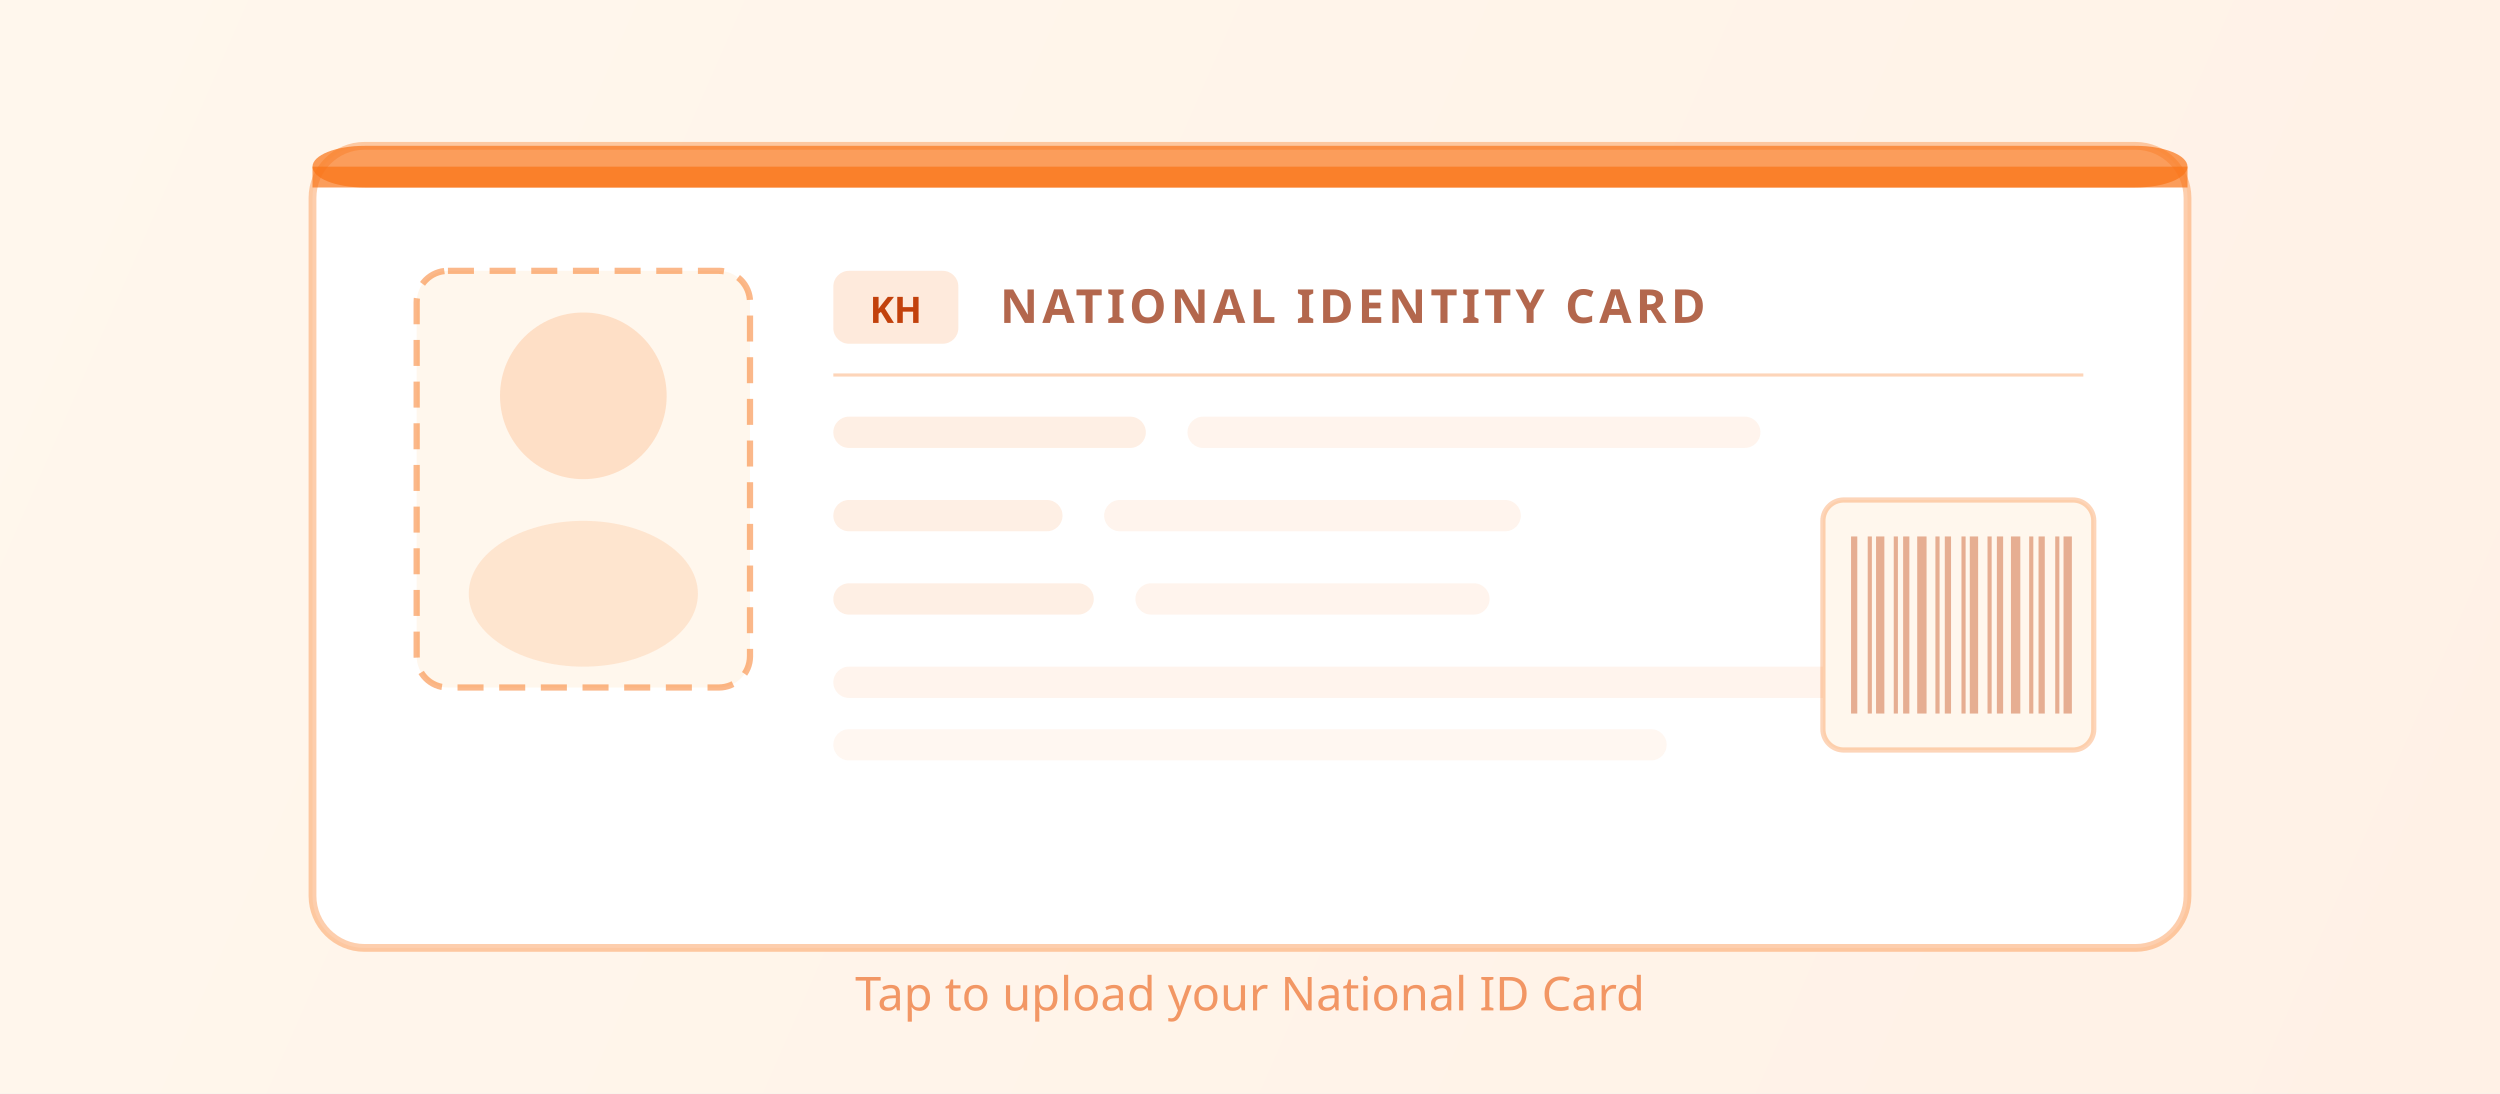
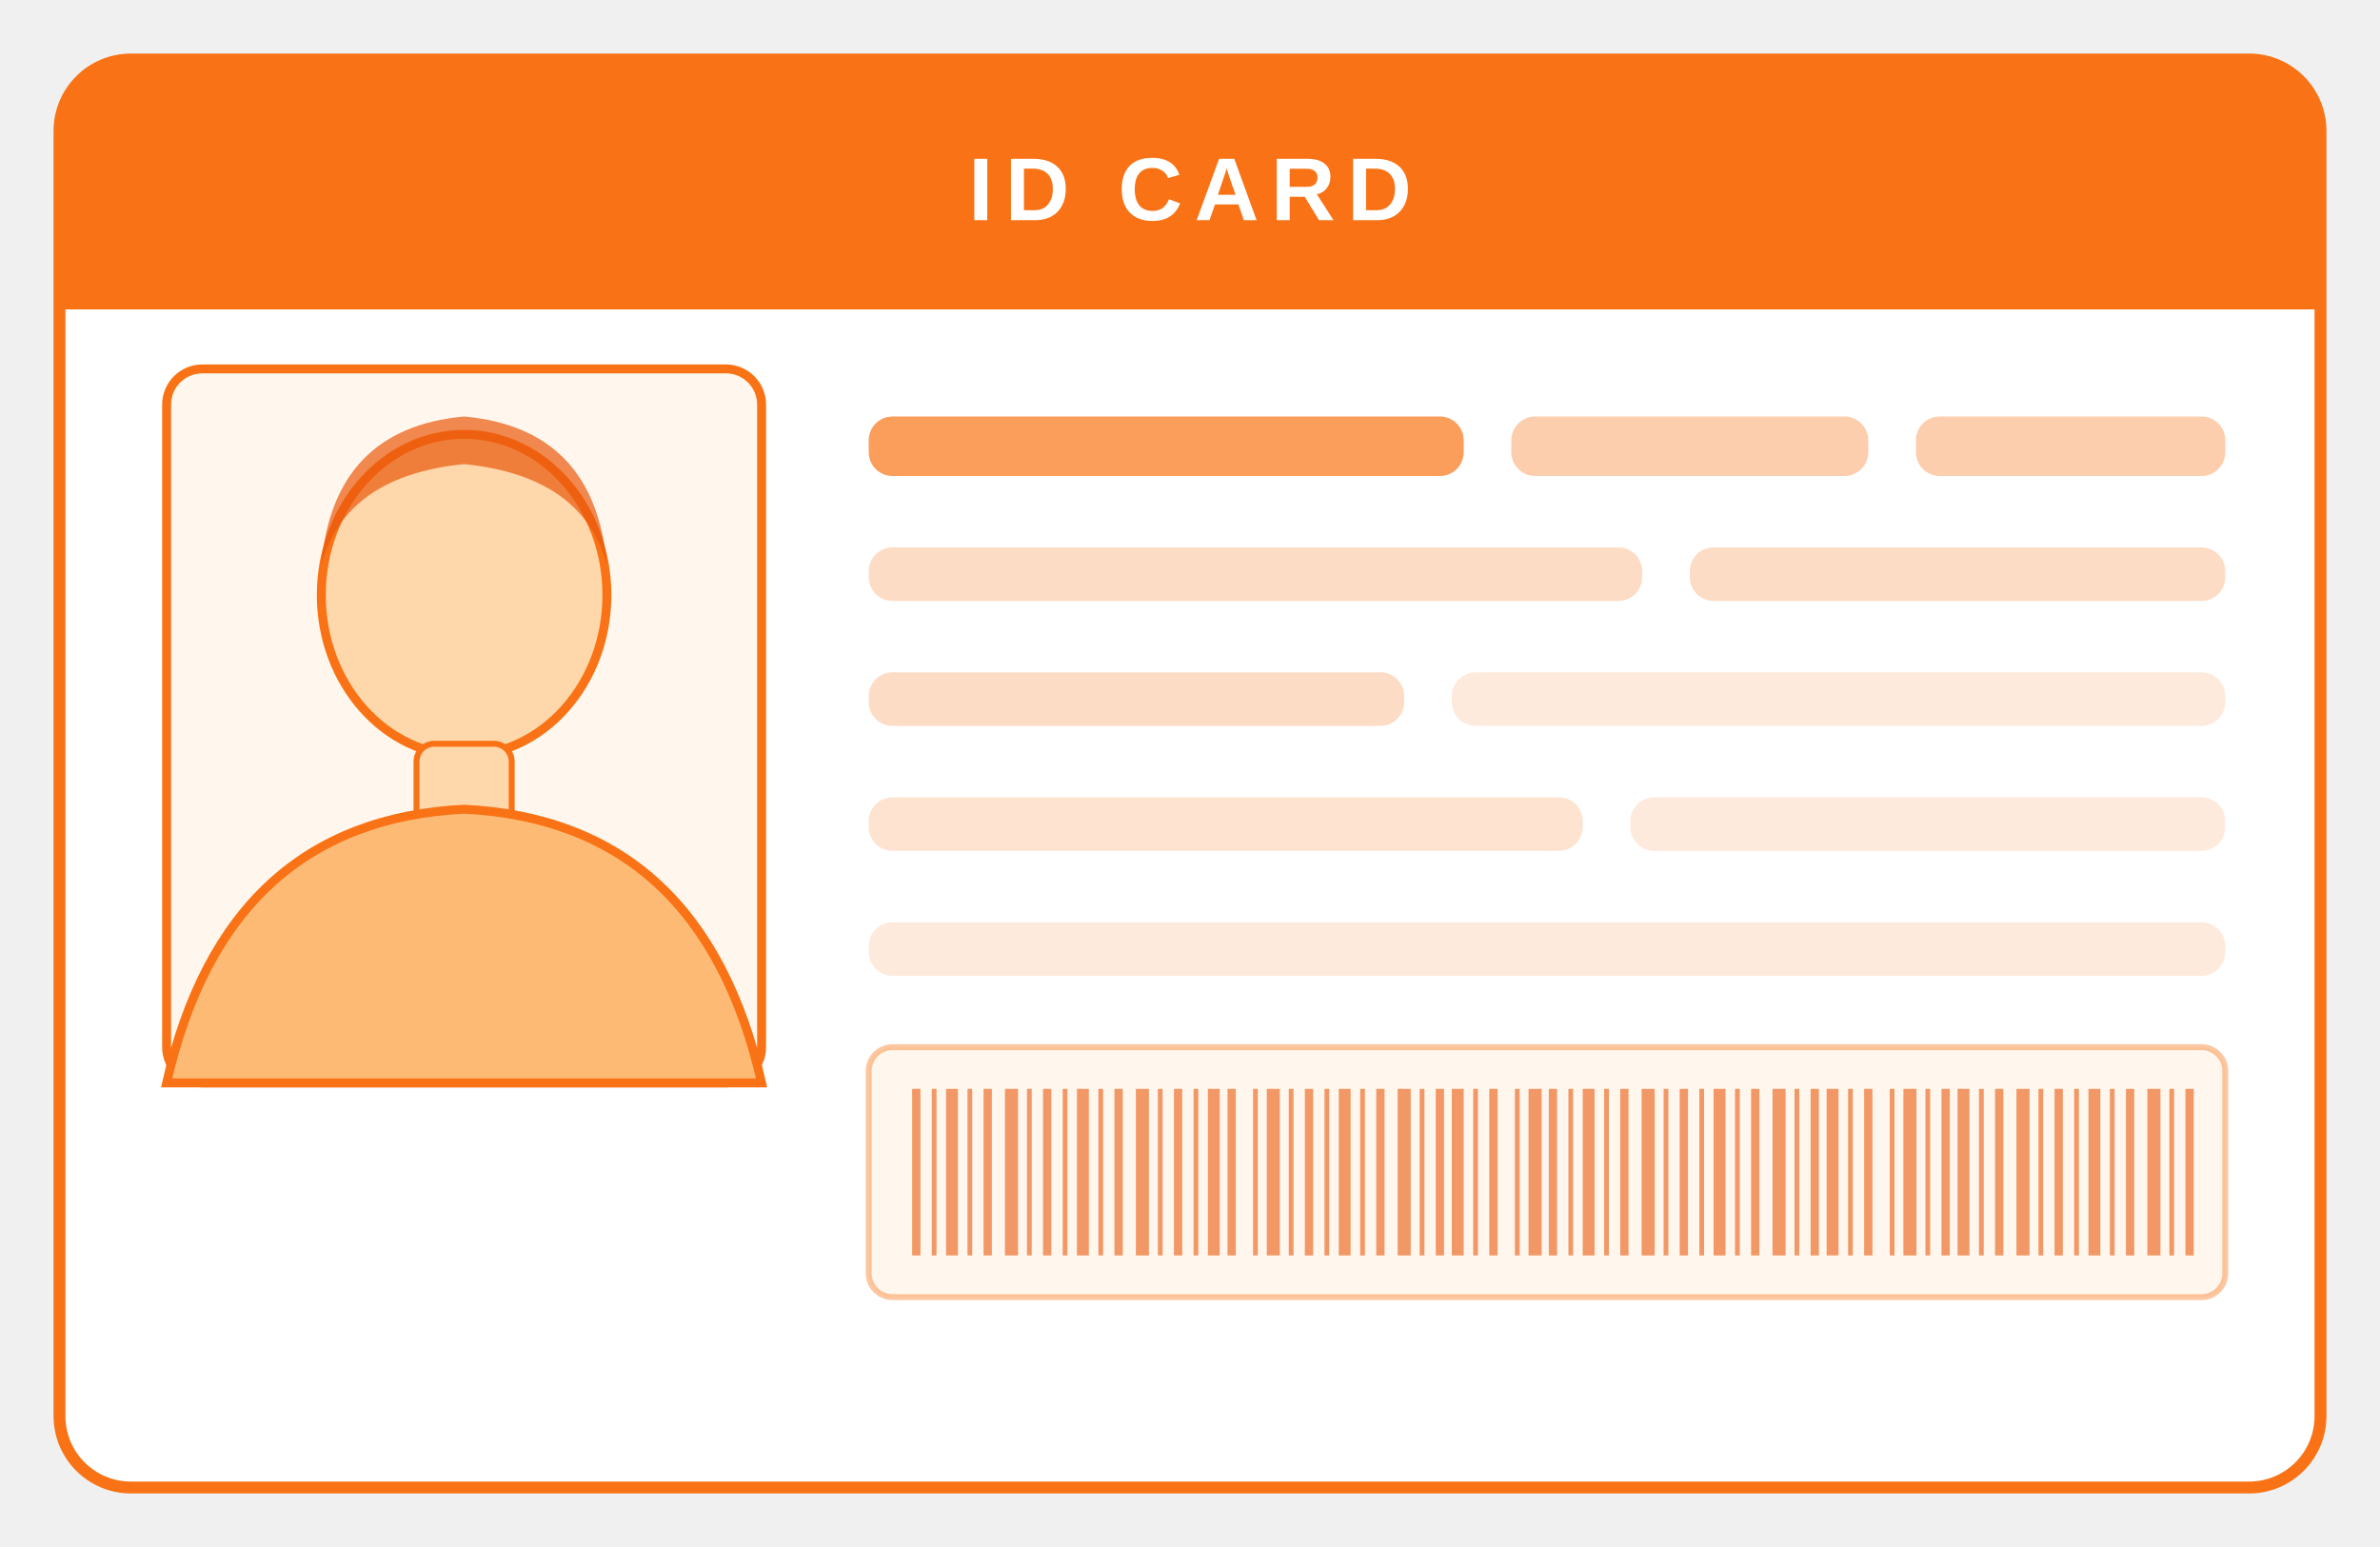
- <svg xmlns="http://www.w3.org/2000/svg" viewBox="0 0 480 210" fill="none">
-   <defs>
-     <linearGradient id="bg" x1="0" y1="0" x2="480" y2="210" gradientUnits="userSpaceOnUse">
-       <stop offset="0%" stop-color="#fff7ed" />
-       <stop offset="100%" stop-color="#fff1e6" />
-     </linearGradient>
-   </defs>
-   <rect width="480" height="210" fill="url(#bg)" />
-   <rect x="60" y="28" width="360" height="154" rx="10" fill="#ffffff" stroke="#f97316" stroke-width="1.5" stroke-opacity="0.35" />
-   <rect x="60" y="28" width="360" height="8" rx="10" fill="#f97316" opacity="0.7" />
-   <rect x="60" y="32" width="360" height="4" fill="#f97316" opacity="0.7" />
-   <rect x="80" y="52" width="64" height="80" rx="6" fill="#fff7ed" stroke="#f97316" stroke-width="1.2" stroke-opacity="0.5" stroke-dasharray="5 3" />
-   <circle cx="112" cy="76" r="16" fill="#f97316" opacity="0.18" />
-   <ellipse cx="112" cy="114" rx="22" ry="14" fill="#f97316" opacity="0.14" />
-   <rect x="160" y="52" width="24" height="14" rx="3" fill="#f97316" opacity="0.15" />
-   <text x="172" y="62" text-anchor="middle" font-family="system-ui, sans-serif" font-size="7" font-weight="700" fill="#c2410c">KH</text>
-   <text x="192" y="62" font-family="system-ui, sans-serif" font-size="9" font-weight="700" fill="#9a3412" letter-spacing="0.8" opacity="0.75">NATIONAL IDENTITY CARD</text>
-   <line x1="160" y1="72" x2="400" y2="72" stroke="#f97316" stroke-width="0.6" stroke-opacity="0.3" />
-   <rect x="160" y="80" width="60" height="6" rx="3" fill="#f97316" opacity="0.12" />
-   <rect x="228" y="80" width="110" height="6" rx="3" fill="#f97316" opacity="0.08" />
-   <rect x="160" y="96" width="44" height="6" rx="3" fill="#f97316" opacity="0.12" />
-   <rect x="212" y="96" width="80" height="6" rx="3" fill="#f97316" opacity="0.08" />
-   <rect x="160" y="112" width="50" height="6" rx="3" fill="#f97316" opacity="0.12" />
-   <rect x="218" y="112" width="68" height="6" rx="3" fill="#f97316" opacity="0.08" />
-   <rect x="160" y="128" width="200" height="6" rx="3" fill="#f97316" opacity="0.08" />
-   <rect x="160" y="140" width="160" height="6" rx="3" fill="#f97316" opacity="0.06" />
-   <rect x="350" y="96" width="52" height="48" rx="4" fill="#fff7ed" stroke="#f97316" stroke-width="1" stroke-opacity="0.3" />
-   <line x1="356" y1="103" x2="356" y2="137" stroke="#c2410c" stroke-width="1.2" stroke-opacity="0.4" />
-   <line x1="359" y1="103" x2="359" y2="137" stroke="#c2410c" stroke-width="0.8" stroke-opacity="0.4" />
-   <line x1="361" y1="103" x2="361" y2="137" stroke="#c2410c" stroke-width="1.6" stroke-opacity="0.4" />
-   <line x1="364" y1="103" x2="364" y2="137" stroke="#c2410c" stroke-width="0.8" stroke-opacity="0.4" />
-   <line x1="366" y1="103" x2="366" y2="137" stroke="#c2410c" stroke-width="1.2" stroke-opacity="0.4" />
-   <line x1="369" y1="103" x2="369" y2="137" stroke="#c2410c" stroke-width="1.8" stroke-opacity="0.4" />
-   <line x1="372" y1="103" x2="372" y2="137" stroke="#c2410c" stroke-width="0.8" stroke-opacity="0.4" />
-   <line x1="374" y1="103" x2="374" y2="137" stroke="#c2410c" stroke-width="1.2" stroke-opacity="0.4" />
-   <line x1="377" y1="103" x2="377" y2="137" stroke="#c2410c" stroke-width="0.8" stroke-opacity="0.4" />
-   <line x1="379" y1="103" x2="379" y2="137" stroke="#c2410c" stroke-width="1.6" stroke-opacity="0.4" />
-   <line x1="382" y1="103" x2="382" y2="137" stroke="#c2410c" stroke-width="0.8" stroke-opacity="0.4" />
-   <line x1="384" y1="103" x2="384" y2="137" stroke="#c2410c" stroke-width="1.2" stroke-opacity="0.4" />
-   <line x1="387" y1="103" x2="387" y2="137" stroke="#c2410c" stroke-width="1.8" stroke-opacity="0.4" />
-   <line x1="390" y1="103" x2="390" y2="137" stroke="#c2410c" stroke-width="0.8" stroke-opacity="0.4" />
-   <line x1="392" y1="103" x2="392" y2="137" stroke="#c2410c" stroke-width="1.2" stroke-opacity="0.4" />
-   <line x1="395" y1="103" x2="395" y2="137" stroke="#c2410c" stroke-width="0.8" stroke-opacity="0.4" />
-   <line x1="397" y1="103" x2="397" y2="137" stroke="#c2410c" stroke-width="1.6" stroke-opacity="0.4" />
-   <text x="240" y="194" text-anchor="middle" font-family="system-ui, sans-serif" font-size="9" fill="#ea580c" font-weight="500" opacity="0.6">Tap to upload your National ID Card</text>
+ <svg xmlns="http://www.w3.org/2000/svg" viewBox="0 0 400 260" fill="none">
+   <rect x="10" y="10" width="380" height="240" rx="12" fill="#ffffff" stroke="#f97316" stroke-width="2" />
+   <rect x="10" y="10" width="380" height="42" rx="12" fill="#f97316" />
+   <rect x="10" y="36" width="380" height="16" fill="#f97316" />
+   <text x="200" y="37" text-anchor="middle" font-family="system-ui, Arial, sans-serif" font-size="15" font-weight="700" fill="#ffffff" letter-spacing="2">ID CARD</text>
+   <rect x="28" y="62" width="100" height="120" rx="6" fill="#fff7ed" stroke="#f97316" stroke-width="1.5" />
+   <ellipse cx="78" cy="100" rx="24" ry="27" fill="#fed7aa" stroke="#f97316" stroke-width="1.5" />
+   <path d="M54 95 Q56 72 78 70 Q100 72 102 95 Q98 80 78 78 Q58 80 54 95Z" fill="#ea580c" opacity="0.7" />
+   <rect x="70" y="125" width="16" height="14" rx="3" fill="#fed7aa" stroke="#f97316" stroke-width="1" />
+   <path d="M28 182 Q38 138 78 136 Q118 138 128 182 Z" fill="#fdba74" stroke="#f97316" stroke-width="1.5" />
+   <rect x="146" y="70" width="100" height="10" rx="4" fill="#f97316" opacity="0.7" />
+   <rect x="254" y="70" width="60" height="10" rx="4" fill="#f97316" opacity="0.35" />
+   <rect x="322" y="70" width="52" height="10" rx="4" fill="#f97316" opacity="0.35" />
+   <rect x="146" y="92" width="130" height="9" rx="4" fill="#f97316" opacity="0.25" />
+   <rect x="284" y="92" width="90" height="9" rx="4" fill="#f97316" opacity="0.25" />
+   <rect x="146" y="113" width="90" height="9" rx="4" fill="#f97316" opacity="0.25" />
+   <rect x="244" y="113" width="130" height="9" rx="4" fill="#f97316" opacity="0.15" />
+   <rect x="146" y="134" width="120" height="9" rx="4" fill="#f97316" opacity="0.2" />
+   <rect x="274" y="134" width="100" height="9" rx="4" fill="#f97316" opacity="0.15" />
+   <rect x="146" y="155" width="228" height="9" rx="4" fill="#f97316" opacity="0.15" />
+   <rect x="146" y="176" width="228" height="42" rx="4" fill="#fff7ed" stroke="#f97316" stroke-width="1" stroke-opacity="0.4" />
+   <line x1="154" y1="183" x2="154" y2="211" stroke="#ea580c" stroke-width="1.4" stroke-opacity="0.6" />
+   <line x1="157" y1="183" x2="157" y2="211" stroke="#ea580c" stroke-width="0.8" stroke-opacity="0.6" />
+   <line x1="160" y1="183" x2="160" y2="211" stroke="#ea580c" stroke-width="2" stroke-opacity="0.6" />
+   <line x1="163" y1="183" x2="163" y2="211" stroke="#ea580c" stroke-width="0.8" stroke-opacity="0.6" />
+   <line x1="166" y1="183" x2="166" y2="211" stroke="#ea580c" stroke-width="1.4" stroke-opacity="0.6" />
+   <line x1="170" y1="183" x2="170" y2="211" stroke="#ea580c" stroke-width="2.2" stroke-opacity="0.6" />
+   <line x1="173" y1="183" x2="173" y2="211" stroke="#ea580c" stroke-width="0.8" stroke-opacity="0.6" />
+   <line x1="176" y1="183" x2="176" y2="211" stroke="#ea580c" stroke-width="1.4" stroke-opacity="0.6" />
+   <line x1="179" y1="183" x2="179" y2="211" stroke="#ea580c" stroke-width="0.8" stroke-opacity="0.6" />
+   <line x1="182" y1="183" x2="182" y2="211" stroke="#ea580c" stroke-width="2" stroke-opacity="0.6" />
+   <line x1="185" y1="183" x2="185" y2="211" stroke="#ea580c" stroke-width="0.8" stroke-opacity="0.6" />
+   <line x1="188" y1="183" x2="188" y2="211" stroke="#ea580c" stroke-width="1.4" stroke-opacity="0.6" />
+   <line x1="192" y1="183" x2="192" y2="211" stroke="#ea580c" stroke-width="2.2" stroke-opacity="0.6" />
+   <line x1="195" y1="183" x2="195" y2="211" stroke="#ea580c" stroke-width="0.8" stroke-opacity="0.6" />
+   <line x1="198" y1="183" x2="198" y2="211" stroke="#ea580c" stroke-width="1.4" stroke-opacity="0.6" />
+   <line x1="201" y1="183" x2="201" y2="211" stroke="#ea580c" stroke-width="0.8" stroke-opacity="0.6" />
+   <line x1="204" y1="183" x2="204" y2="211" stroke="#ea580c" stroke-width="2" stroke-opacity="0.6" />
+   <line x1="207" y1="183" x2="207" y2="211" stroke="#ea580c" stroke-width="1.4" stroke-opacity="0.6" />
+   <line x1="211" y1="183" x2="211" y2="211" stroke="#ea580c" stroke-width="0.8" stroke-opacity="0.6" />
+   <line x1="214" y1="183" x2="214" y2="211" stroke="#ea580c" stroke-width="2.2" stroke-opacity="0.6" />
+   <line x1="217" y1="183" x2="217" y2="211" stroke="#ea580c" stroke-width="0.8" stroke-opacity="0.6" />
+   <line x1="220" y1="183" x2="220" y2="211" stroke="#ea580c" stroke-width="1.4" stroke-opacity="0.6" />
+   <line x1="223" y1="183" x2="223" y2="211" stroke="#ea580c" stroke-width="0.8" stroke-opacity="0.6" />
+   <line x1="226" y1="183" x2="226" y2="211" stroke="#ea580c" stroke-width="2" stroke-opacity="0.6" />
+   <line x1="229" y1="183" x2="229" y2="211" stroke="#ea580c" stroke-width="0.8" stroke-opacity="0.6" />
+   <line x1="232" y1="183" x2="232" y2="211" stroke="#ea580c" stroke-width="1.4" stroke-opacity="0.6" />
+   <line x1="236" y1="183" x2="236" y2="211" stroke="#ea580c" stroke-width="2.2" stroke-opacity="0.6" />
+   <line x1="239" y1="183" x2="239" y2="211" stroke="#ea580c" stroke-width="0.8" stroke-opacity="0.6" />
+   <line x1="242" y1="183" x2="242" y2="211" stroke="#ea580c" stroke-width="1.4" stroke-opacity="0.6" />
+   <line x1="245" y1="183" x2="245" y2="211" stroke="#ea580c" stroke-width="2" stroke-opacity="0.6" />
+   <line x1="248" y1="183" x2="248" y2="211" stroke="#ea580c" stroke-width="0.8" stroke-opacity="0.6" />
+   <line x1="251" y1="183" x2="251" y2="211" stroke="#ea580c" stroke-width="1.4" stroke-opacity="0.6" />
+   <line x1="255" y1="183" x2="255" y2="211" stroke="#ea580c" stroke-width="0.8" stroke-opacity="0.6" />
+   <line x1="258" y1="183" x2="258" y2="211" stroke="#ea580c" stroke-width="2.2" stroke-opacity="0.6" />
+   <line x1="261" y1="183" x2="261" y2="211" stroke="#ea580c" stroke-width="1.4" stroke-opacity="0.6" />
+   <line x1="264" y1="183" x2="264" y2="211" stroke="#ea580c" stroke-width="0.8" stroke-opacity="0.6" />
+   <line x1="267" y1="183" x2="267" y2="211" stroke="#ea580c" stroke-width="2" stroke-opacity="0.6" />
+   <line x1="270" y1="183" x2="270" y2="211" stroke="#ea580c" stroke-width="0.8" stroke-opacity="0.6" />
+   <line x1="273" y1="183" x2="273" y2="211" stroke="#ea580c" stroke-width="1.4" stroke-opacity="0.6" />
+   <line x1="277" y1="183" x2="277" y2="211" stroke="#ea580c" stroke-width="2.2" stroke-opacity="0.6" />
+   <line x1="280" y1="183" x2="280" y2="211" stroke="#ea580c" stroke-width="0.8" stroke-opacity="0.6" />
+   <line x1="283" y1="183" x2="283" y2="211" stroke="#ea580c" stroke-width="1.4" stroke-opacity="0.6" />
+   <line x1="286" y1="183" x2="286" y2="211" stroke="#ea580c" stroke-width="0.8" stroke-opacity="0.6" />
+   <line x1="289" y1="183" x2="289" y2="211" stroke="#ea580c" stroke-width="2" stroke-opacity="0.6" />
+   <line x1="292" y1="183" x2="292" y2="211" stroke="#ea580c" stroke-width="0.8" stroke-opacity="0.6" />
+   <line x1="295" y1="183" x2="295" y2="211" stroke="#ea580c" stroke-width="1.4" stroke-opacity="0.6" />
+   <line x1="299" y1="183" x2="299" y2="211" stroke="#ea580c" stroke-width="2.2" stroke-opacity="0.6" />
+   <line x1="302" y1="183" x2="302" y2="211" stroke="#ea580c" stroke-width="0.8" stroke-opacity="0.6" />
+   <line x1="305" y1="183" x2="305" y2="211" stroke="#ea580c" stroke-width="1.4" stroke-opacity="0.6" />
+   <line x1="308" y1="183" x2="308" y2="211" stroke="#ea580c" stroke-width="2" stroke-opacity="0.6" />
+   <line x1="311" y1="183" x2="311" y2="211" stroke="#ea580c" stroke-width="0.8" stroke-opacity="0.6" />
+   <line x1="314" y1="183" x2="314" y2="211" stroke="#ea580c" stroke-width="1.4" stroke-opacity="0.6" />
+   <line x1="318" y1="183" x2="318" y2="211" stroke="#ea580c" stroke-width="0.8" stroke-opacity="0.6" />
+   <line x1="321" y1="183" x2="321" y2="211" stroke="#ea580c" stroke-width="2.2" stroke-opacity="0.6" />
+   <line x1="324" y1="183" x2="324" y2="211" stroke="#ea580c" stroke-width="0.8" stroke-opacity="0.6" />
+   <line x1="327" y1="183" x2="327" y2="211" stroke="#ea580c" stroke-width="1.4" stroke-opacity="0.6" />
+   <line x1="330" y1="183" x2="330" y2="211" stroke="#ea580c" stroke-width="2" stroke-opacity="0.6" />
+   <line x1="333" y1="183" x2="333" y2="211" stroke="#ea580c" stroke-width="0.8" stroke-opacity="0.6" />
+   <line x1="336" y1="183" x2="336" y2="211" stroke="#ea580c" stroke-width="1.4" stroke-opacity="0.6" />
+   <line x1="340" y1="183" x2="340" y2="211" stroke="#ea580c" stroke-width="2.2" stroke-opacity="0.6" />
+   <line x1="343" y1="183" x2="343" y2="211" stroke="#ea580c" stroke-width="0.8" stroke-opacity="0.6" />
+   <line x1="346" y1="183" x2="346" y2="211" stroke="#ea580c" stroke-width="1.4" stroke-opacity="0.6" />
+   <line x1="349" y1="183" x2="349" y2="211" stroke="#ea580c" stroke-width="0.8" stroke-opacity="0.6" />
+   <line x1="352" y1="183" x2="352" y2="211" stroke="#ea580c" stroke-width="2" stroke-opacity="0.6" />
+   <line x1="355" y1="183" x2="355" y2="211" stroke="#ea580c" stroke-width="0.8" stroke-opacity="0.6" />
+   <line x1="358" y1="183" x2="358" y2="211" stroke="#ea580c" stroke-width="1.4" stroke-opacity="0.6" />
+   <line x1="362" y1="183" x2="362" y2="211" stroke="#ea580c" stroke-width="2.2" stroke-opacity="0.6" />
+   <line x1="365" y1="183" x2="365" y2="211" stroke="#ea580c" stroke-width="0.8" stroke-opacity="0.6" />
+   <line x1="368" y1="183" x2="368" y2="211" stroke="#ea580c" stroke-width="1.4" stroke-opacity="0.6" />
</svg>
